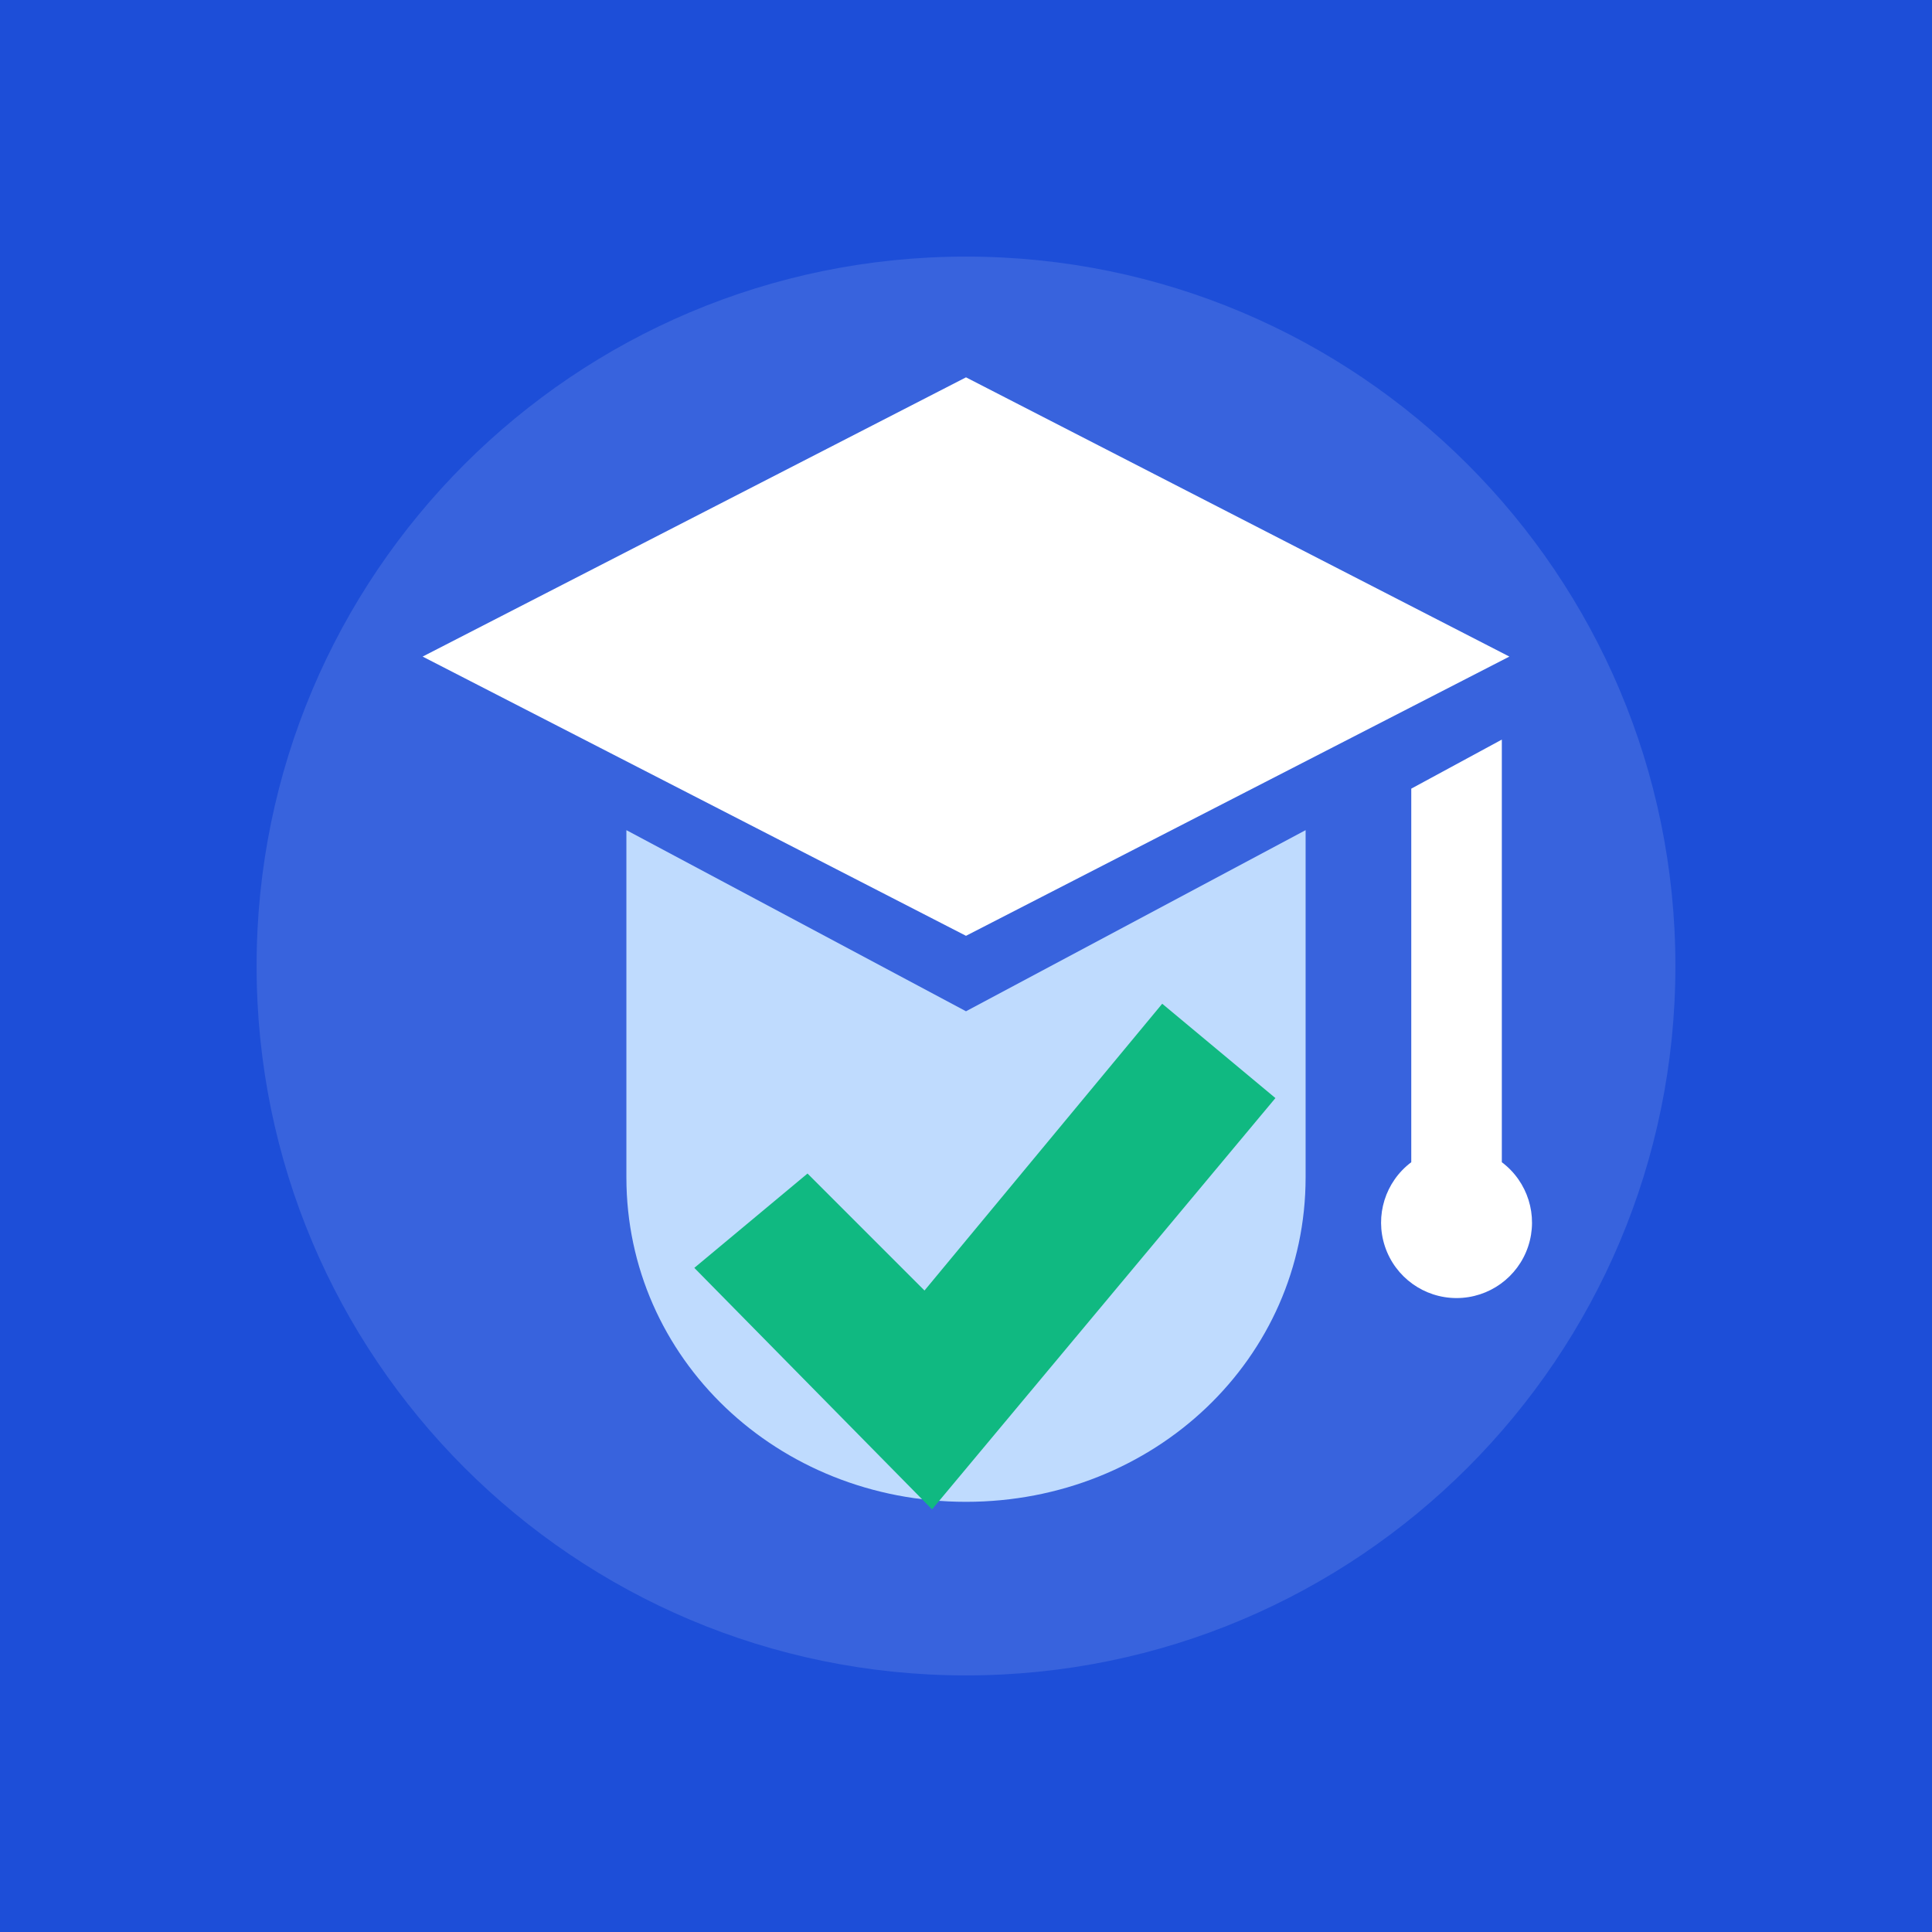
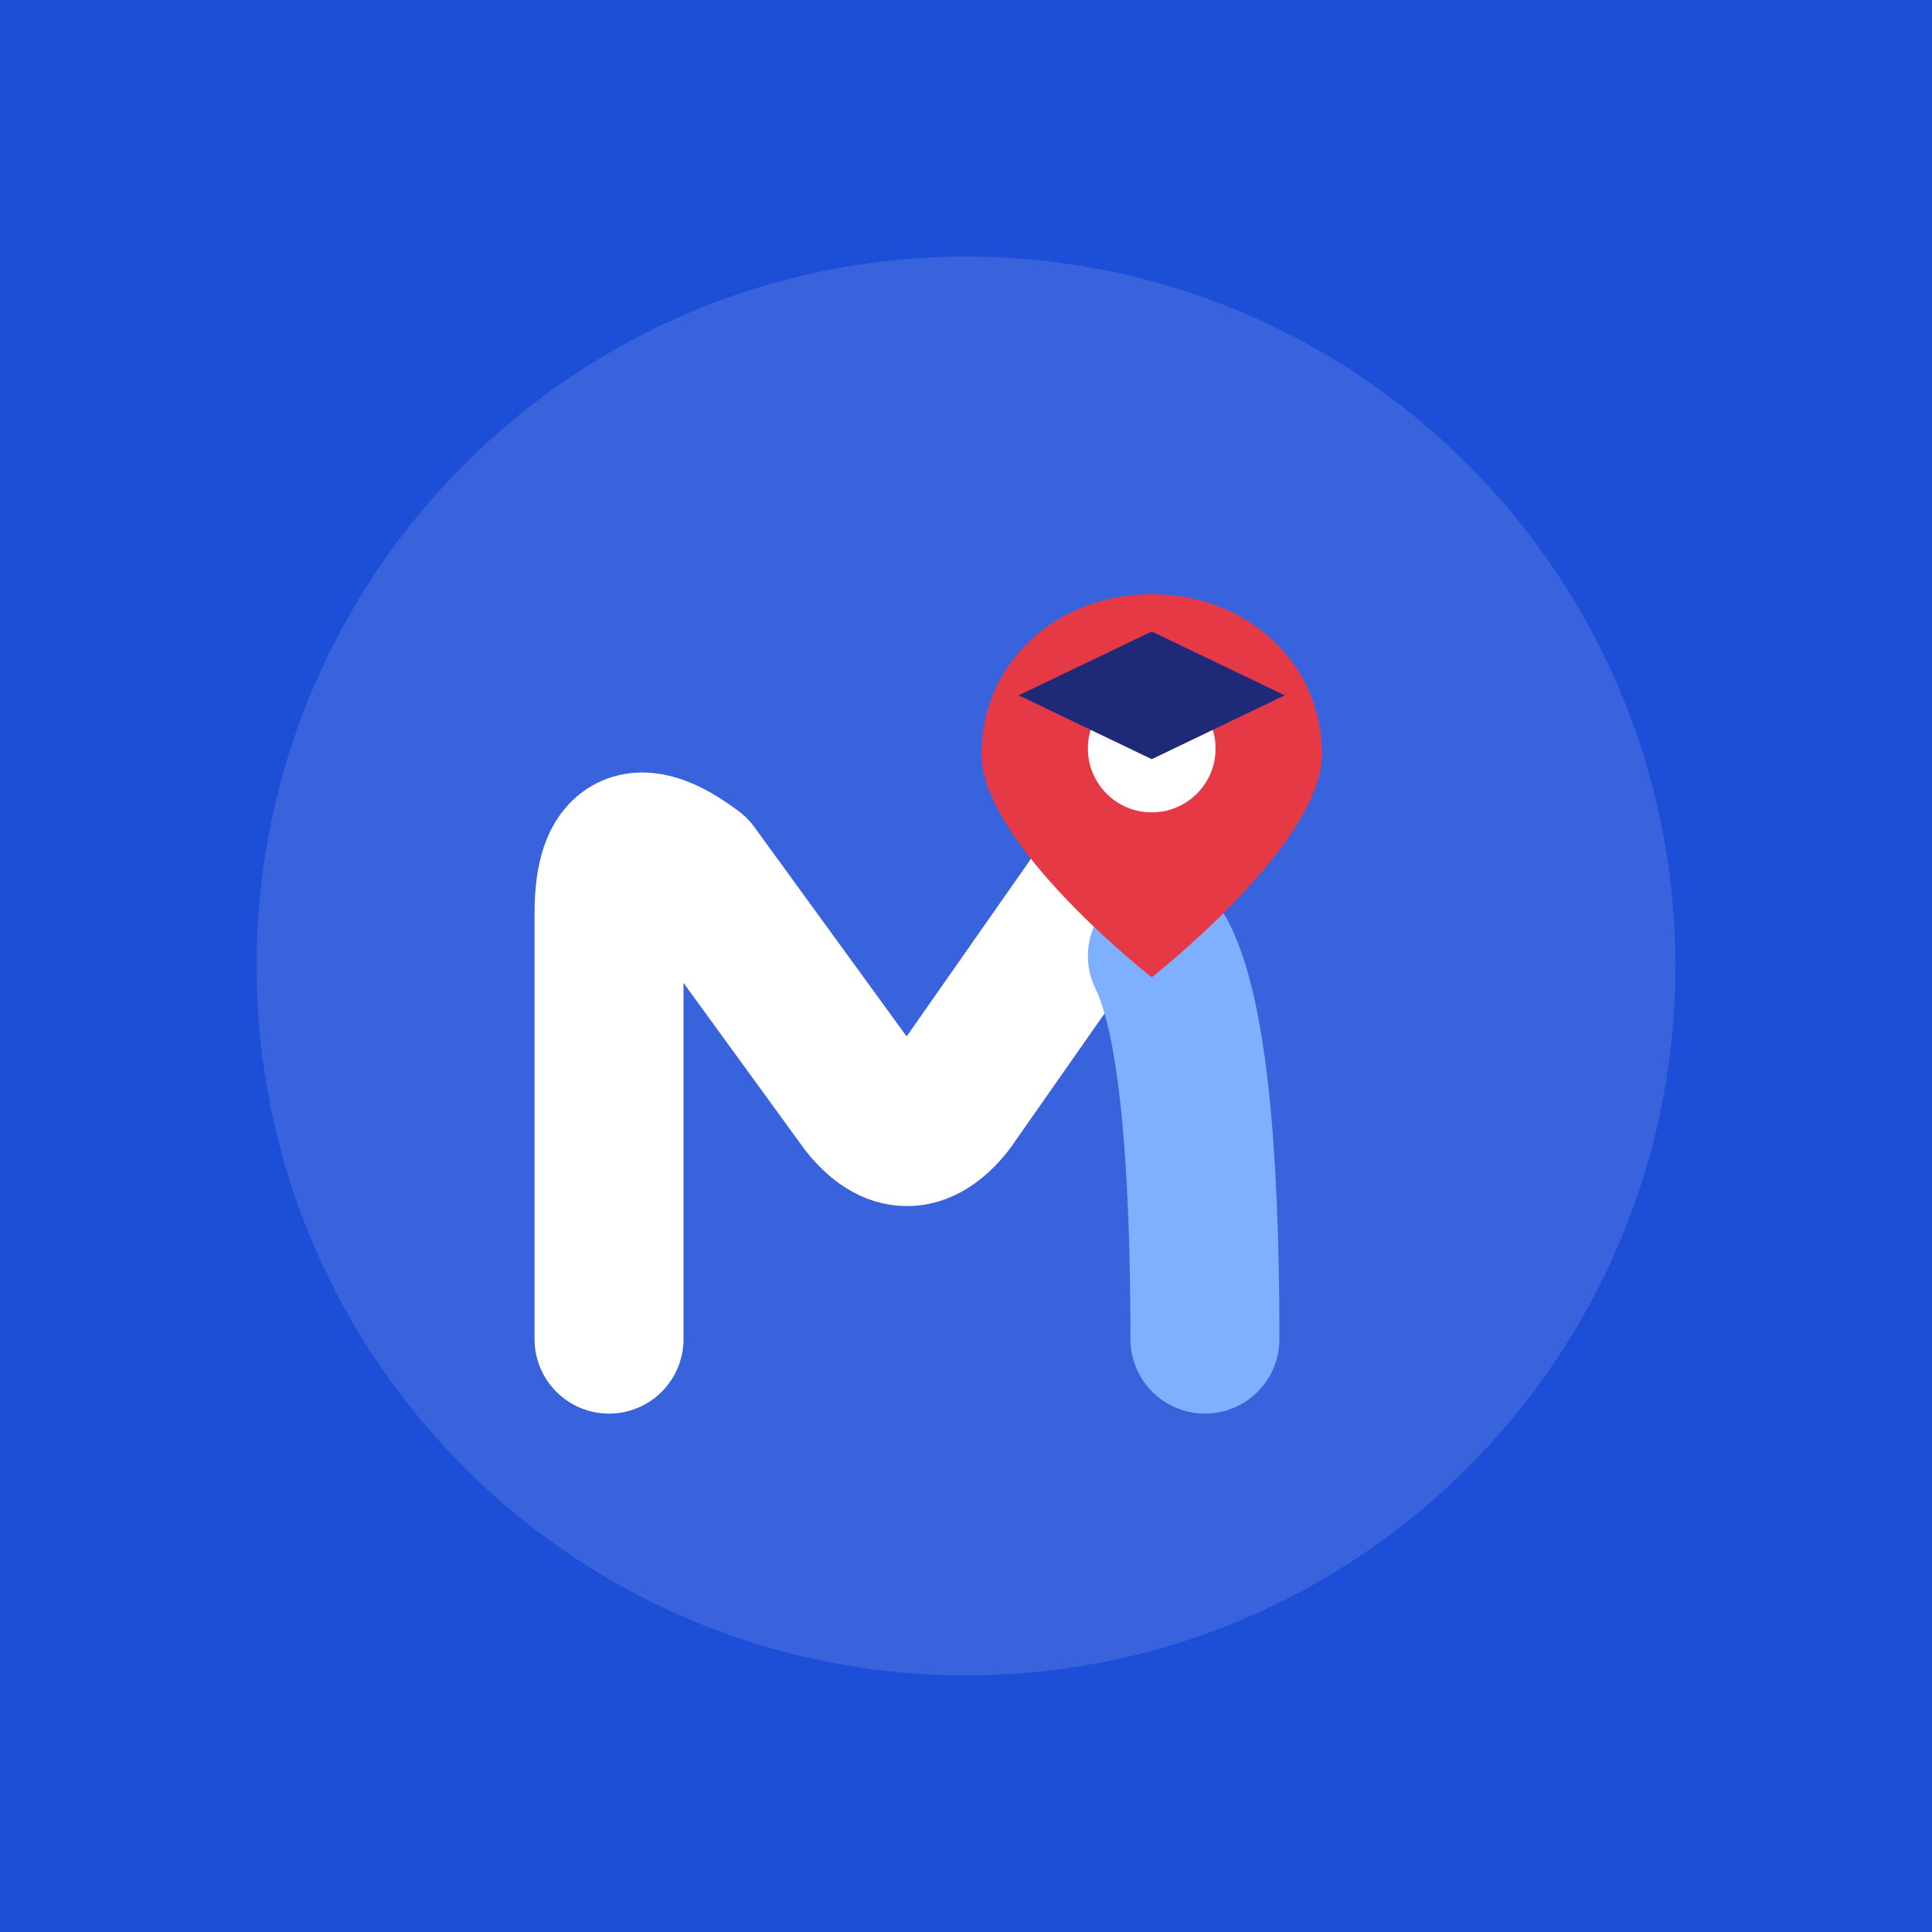
- <svg xmlns="http://www.w3.org/2000/svg" viewBox="0 0 512 512" role="img" aria-label="StudyTrack">
+ <svg xmlns="http://www.w3.org/2000/svg" viewBox="0 0 512 512" role="img" aria-label="MiRuta">
  <rect width="512" height="512" fill="#1d4ed8" />
  <circle cx="256" cy="256" r="188" fill="#ffffff" opacity="0.12" />
-   <path fill="#ffffff" d="M112 174 256 100l144 74-144 74-144-74Z" />
-   <path fill="#bfdbfe" d="M166 220v92c0 48 40 86 90 86s90-38 90-86v-92l-90 48-90-48Z" />
-   <path fill="#ffffff" d="M398 196v112a20 20 0 1 1-24 0v-99l24-13Z" />
-   <path fill="#10b981" d="M214 311 245 342l63-76 30 25-91 109-63-64 30-25Z" />
+   <g transform="translate(105,118) scale(2.82)">
+     <path d="M20 84 V44 Q20 34 28 40 L44 62 Q48 67 52 62 L66 42" fill="none" stroke="#ffffff" stroke-width="14" stroke-linecap="round" stroke-linejoin="round" />
+     <path d="M72 48 Q76 56 76 84" fill="none" stroke="#7fb0ff" stroke-width="14" stroke-linecap="round" />
+     <path d="M71 14 C62 14 55 20.5 55 29 C55 37.5 71 50 71 50 C71 50 87 37.5 87 29 C87 20.5 80 14 71 14 Z" fill="#e63946" />
+     <circle cx="71" cy="28.5" r="6" fill="#ffffff" />
+     <path d="M58.5 23.5 L71 17.5 L83.5 23.5 L71 29.5 Z" fill="#1e2a78" />
+   </g>
</svg>
